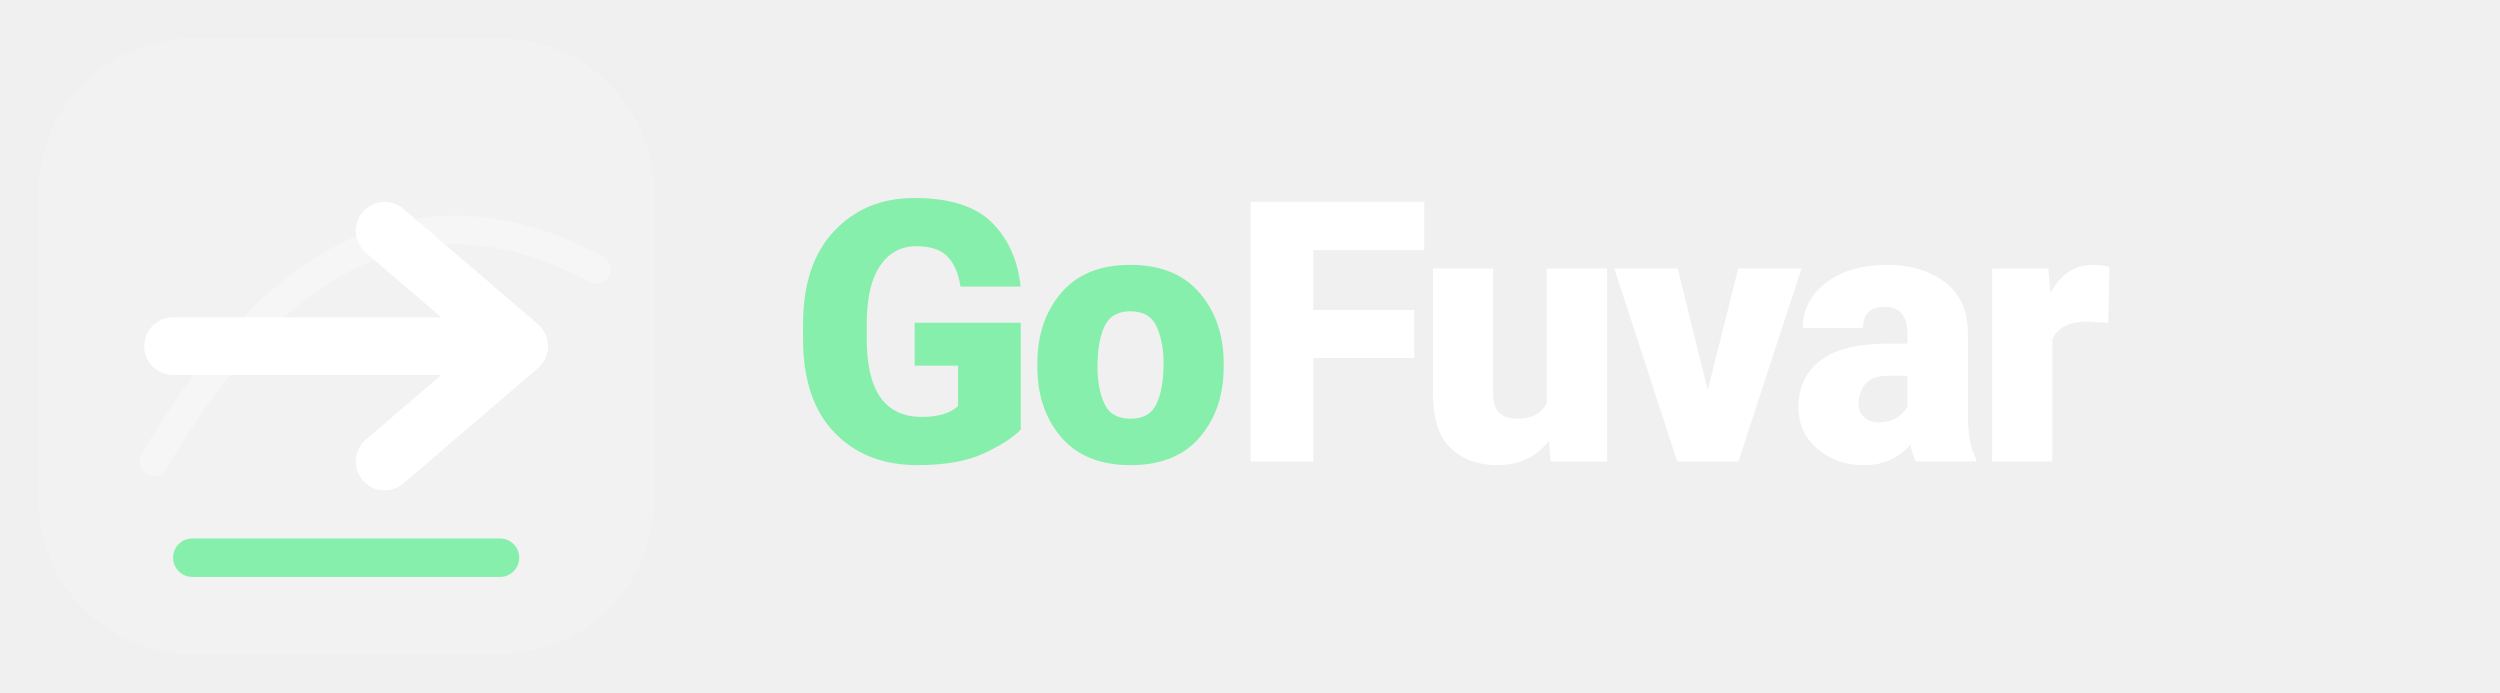
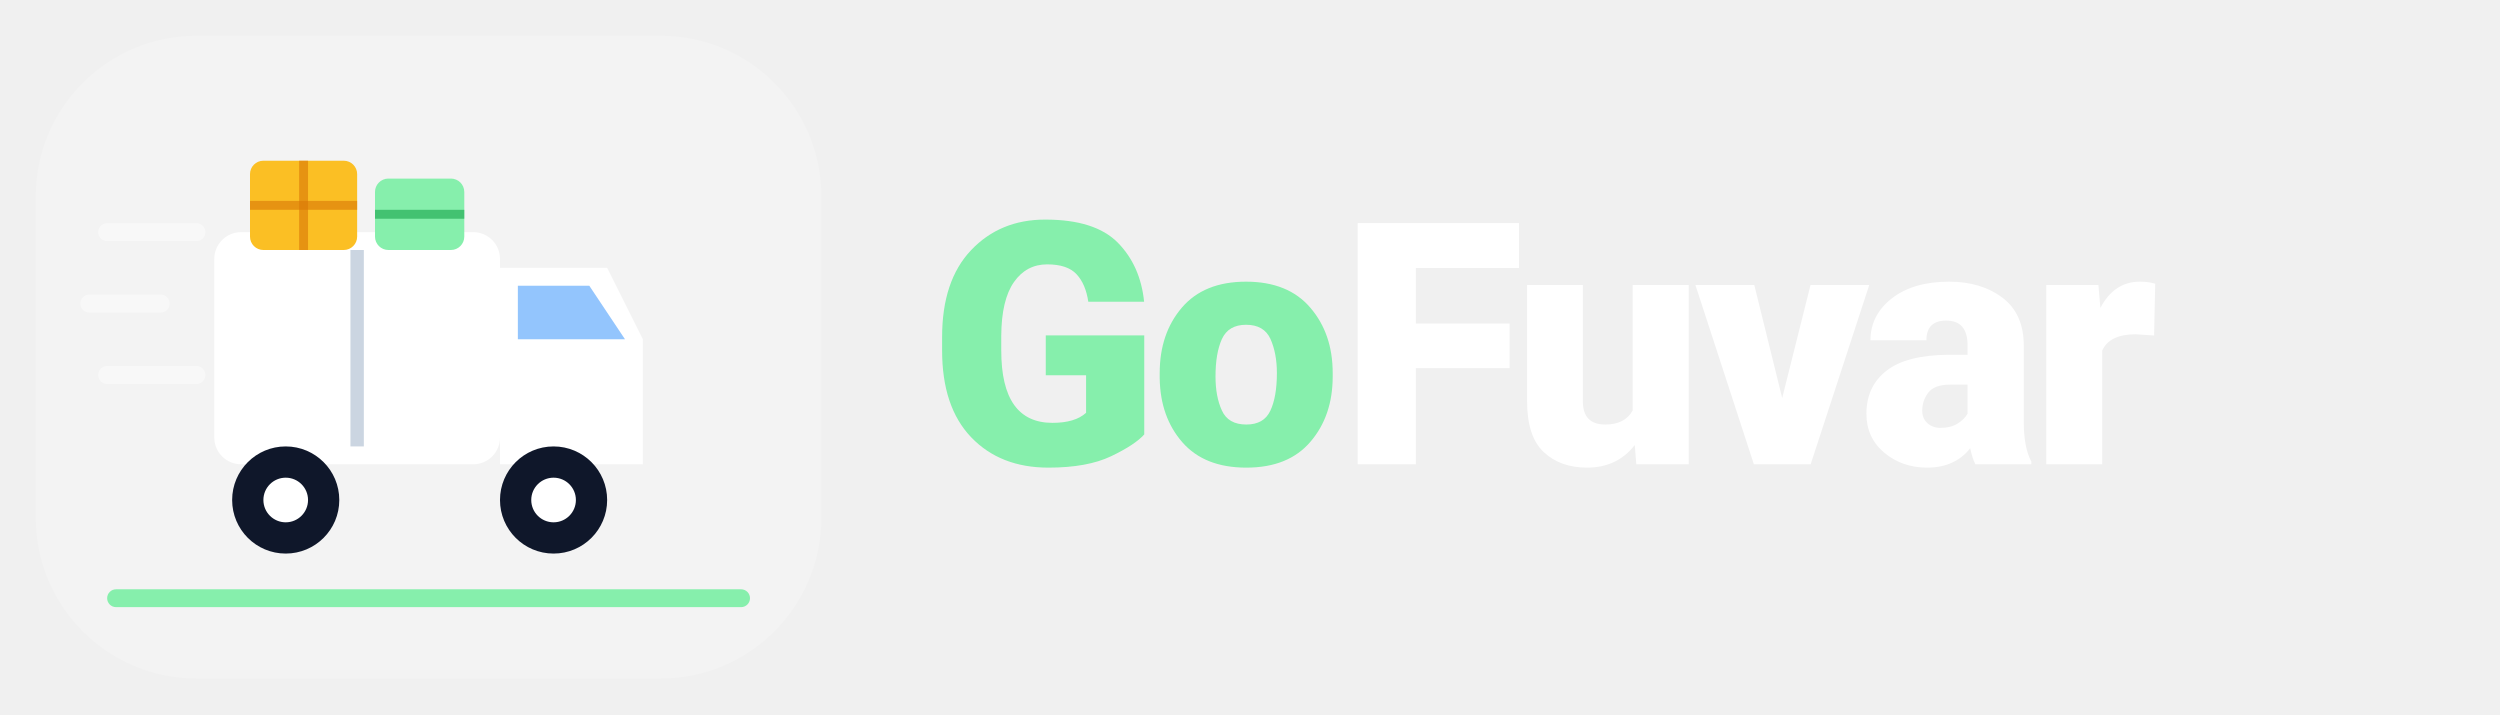
- <svg xmlns="http://www.w3.org/2000/svg" viewBox="0 0 260 72" role="img" aria-label="GoFuvar">
-   <rect x="4" y="4" width="64" height="64" rx="16" fill="rgba(255,255,255,0.15)" />
-   <path d="M 16 48 Q 36 14 62 28" stroke="rgba(255,255,255,0.3)" stroke-width="3" fill="none" stroke-linecap="round" />
-   <g stroke="#ffffff" stroke-width="6" stroke-linecap="round" stroke-linejoin="round" fill="none">
-     <line x1="18" y1="36" x2="48" y2="36" />
-     <polyline points="40,24 54,36 40,48" />
+ <svg xmlns="http://www.w3.org/2000/svg" viewBox="0 0 280 80" role="img" aria-label="GoFuvar">
+   <rect x="4" y="4" width="88" height="72" rx="18" fill="rgba(255,255,255,0.18)" />
+   <g stroke="#ffffff" stroke-width="2" stroke-linecap="round" opacity="0.45">
+     <line x1="12" y1="26" x2="22" y2="26" />
+     <line x1="10" y1="34" x2="18" y2="34" />
+     <line x1="12" y1="42" x2="22" y2="42" />
  </g>
-   <rect x="18" y="56" width="36" height="4" rx="2" fill="#86efac" />
+   <rect x="24" y="26" width="32" height="26" rx="3" fill="#ffffff" />
+   <line x1="40" y1="28" x2="40" y2="50" stroke="#cbd5e1" stroke-width="1.5" />
+   <path d="M 56 30 L 68 30 L 72 38 L 72 52 L 56 52 Z" fill="#ffffff" />
+   <path d="M 58 32 L 66 32 L 70 38 L 58 38 Z" fill="#93c5fd" />
+   <rect x="28" y="18" width="12" height="10" rx="1.5" fill="#fbbf24" />
+   <line x1="28" y1="23" x2="40" y2="23" stroke="#d97706" stroke-width="1" opacity="0.6" />
+   <line x1="34" y1="18" x2="34" y2="28" stroke="#d97706" stroke-width="1" opacity="0.6" />
+   <rect x="42" y="20" width="10" height="8" rx="1.5" fill="#86efac" />
+   <line x1="42" y1="24" x2="52" y2="24" stroke="#16a34a" stroke-width="1" opacity="0.6" />
+   <circle cx="32" cy="56" r="6" fill="#0f172a" />
+   <circle cx="32" cy="56" r="2.5" fill="#ffffff" />
+   <circle cx="62" cy="56" r="6" fill="#0f172a" />
+   <circle cx="62" cy="56" r="2.5" fill="#ffffff" />
+   <rect x="12" y="66" width="72" height="2" rx="1" fill="#86efac" />
  <g font-family="-apple-system, 'SF Pro Display', 'Segoe UI', Roboto, 'Helvetica Neue', Arial, sans-serif" font-weight="800" font-size="38">
-     <text x="82" y="48" fill="#86efac" letter-spacing="-1">Go</text>
-     <text x="128" y="48" fill="#ffffff" letter-spacing="-1">Fuvar</text>
+     <text x="104" y="52" fill="#86efac" letter-spacing="-1">Go</text>
+     <text x="150" y="52" fill="#ffffff" letter-spacing="-1">Fuvar</text>
  </g>
</svg>
